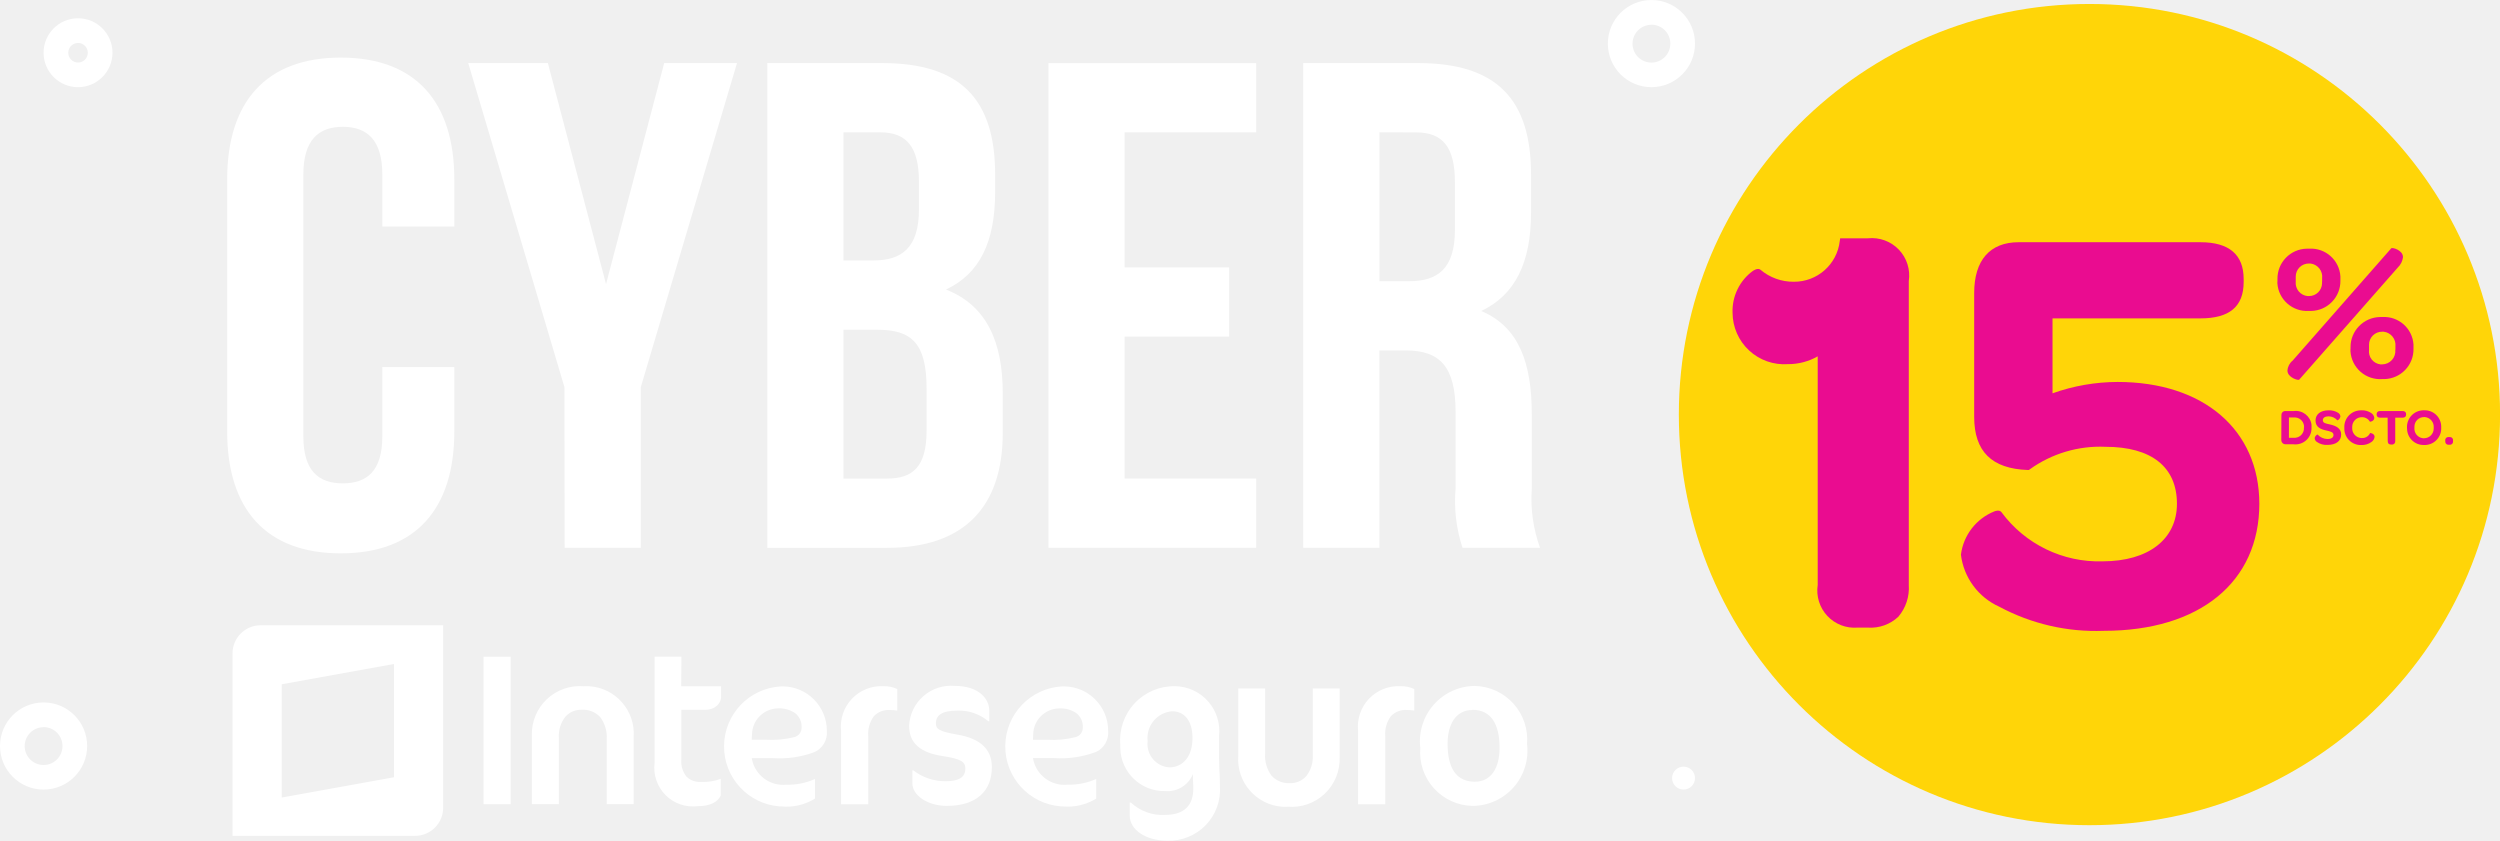
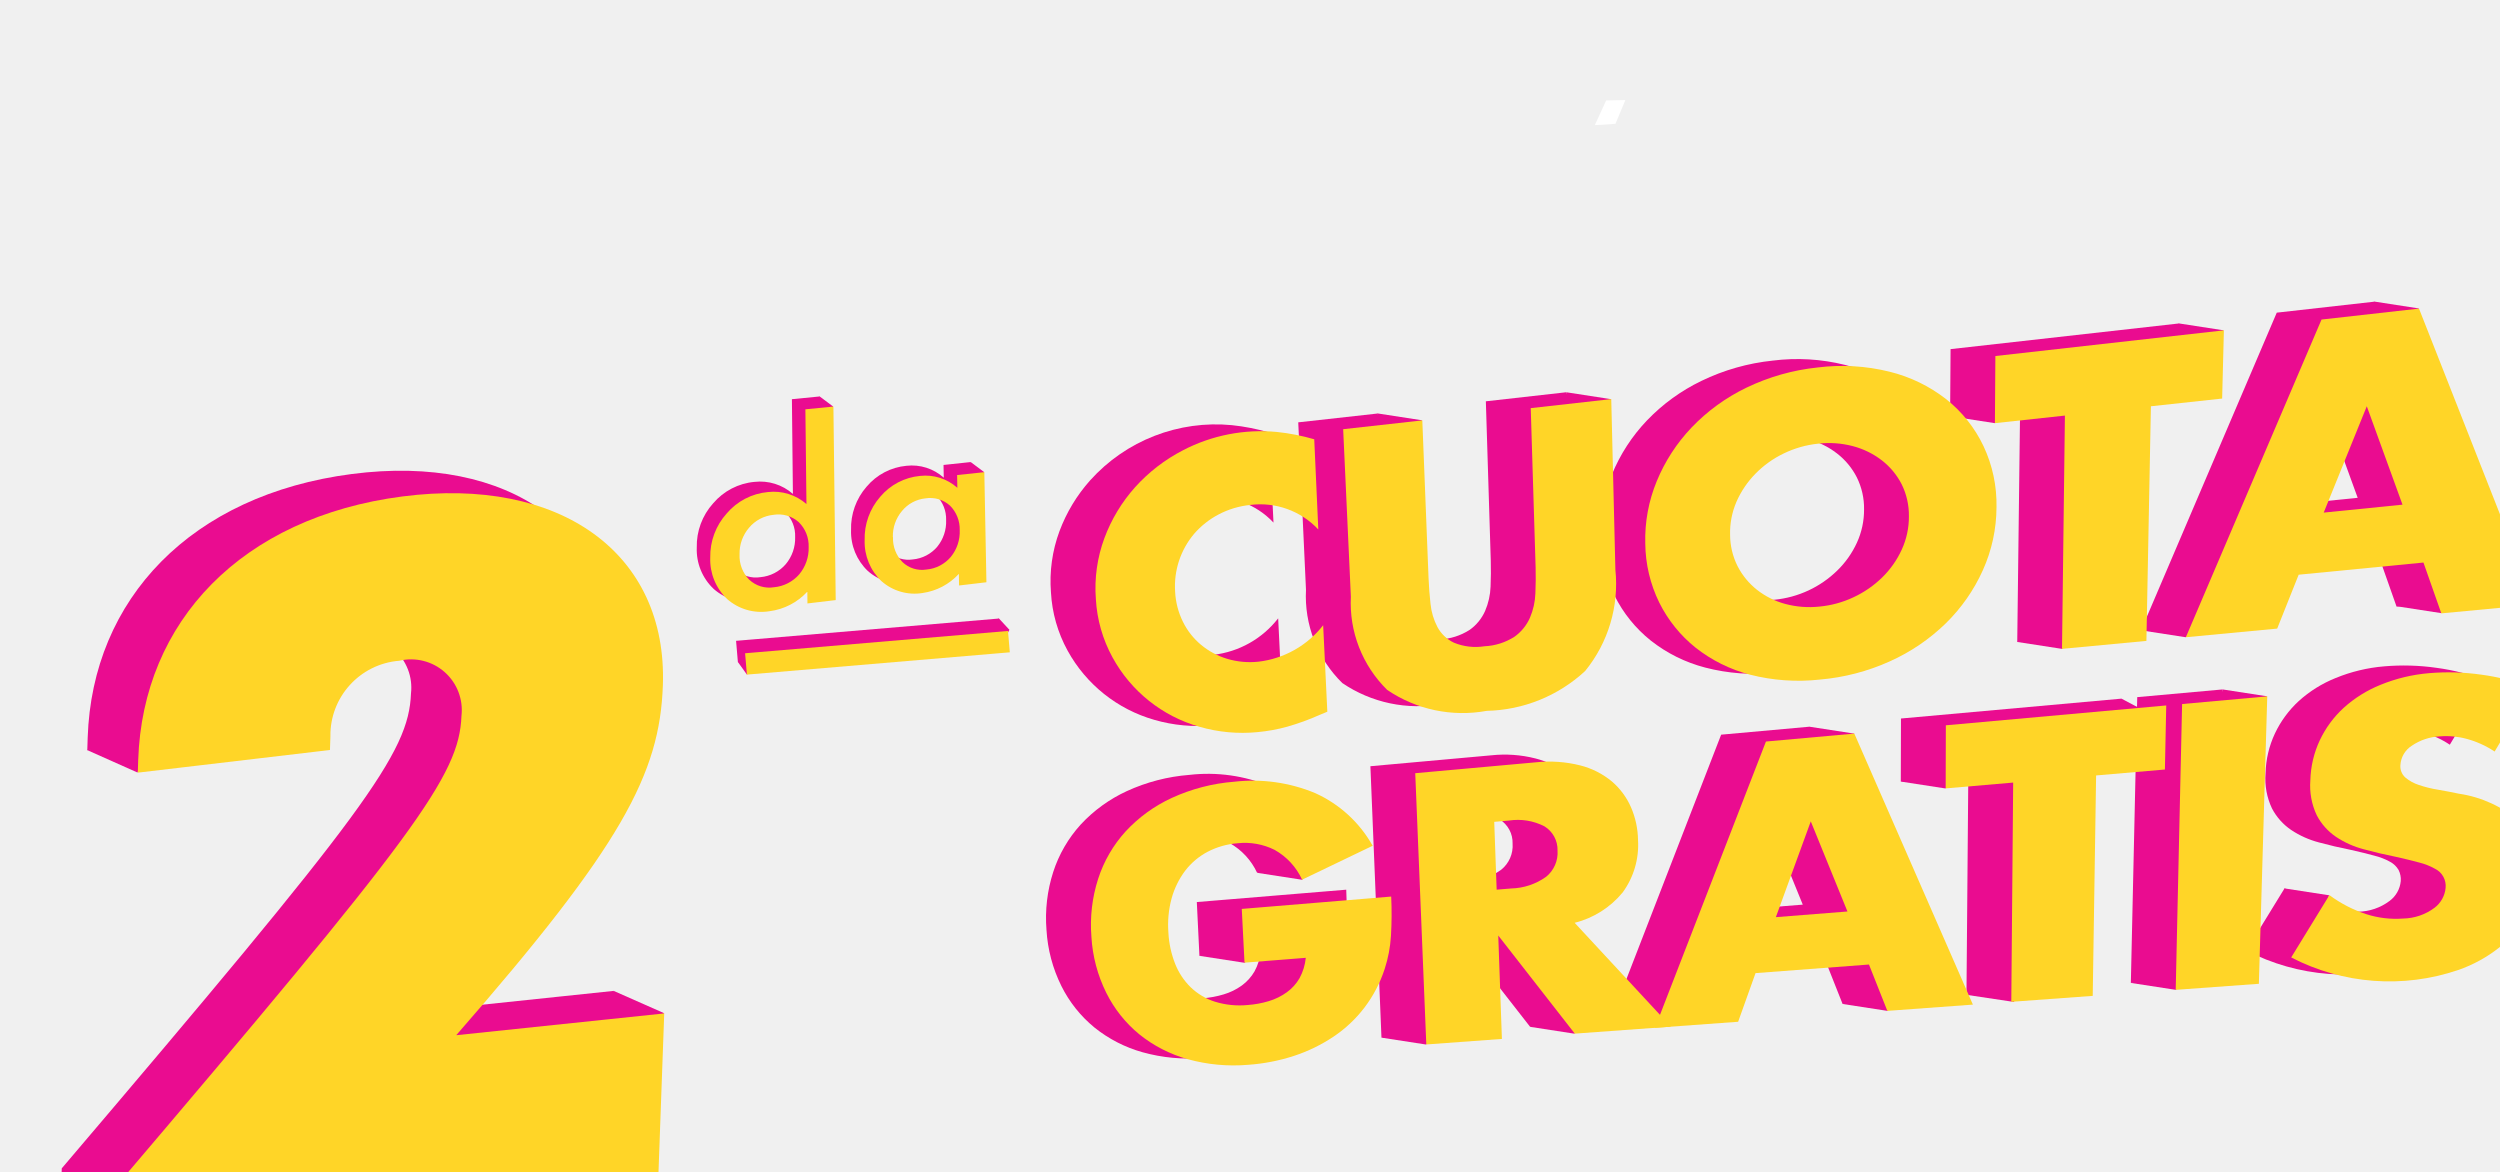
- <svg xmlns="http://www.w3.org/2000/svg" width="96.15" height="32.332" viewBox="0 0 96.15 32.332">
+ <svg xmlns="http://www.w3.org/2000/svg" width="66.665" height="31.246" viewBox="0 0 66.665 31.246">
  <defs>
-     <style>.a,.b{fill:#fff;}.b{fill-rule:evenodd;}.c{fill:#ffd508;}.d{fill:#ea0c90;}</style>
+     <style>.a{fill:#ea0c90;}.b{fill:#ffd527;}.c{fill:#fff;}</style>
  </defs>
-   <g transform="translate(-1095.731 -1670.03)">
-     <g transform="translate(1104.467 1670.183)">
-       <g transform="translate(0 2.061)">
-         <g transform="translate(0.207 21.834)">
-           <g transform="translate(0 0)">
-             <g transform="translate(9.658 1.208)">
-               <path class="a" d="M1165.208,1747.322a2.312,2.312,0,0,0-.042,4.614h.051a2.078,2.078,0,0,0,1.306-.3v-.754a2.529,2.529,0,0,1-1.1.22,1.225,1.225,0,0,1-1.322-.969l-.008-.053h.8a3.862,3.862,0,0,0,1.61-.232.818.818,0,0,0,.477-.82,1.707,1.707,0,0,0-1.706-1.708l-.07,0m.519,1.953a3.616,3.616,0,0,1-1.076.1h-.555l0-.048.009-.152a1.016,1.016,0,0,1,1-1.007,1.084,1.084,0,0,1,.655.18.651.651,0,0,1,.252.545.37.37,0,0,1-.287.382m1.805-.234v2.815h1.046v-2.613a1.153,1.153,0,0,1,.213-.771.773.773,0,0,1,.618-.241,1.668,1.668,0,0,1,.284.023v-.829a1.154,1.154,0,0,0-.529-.11,1.557,1.557,0,0,0-1.632,1.722m-13.75,2.816h1.044v-5.672h-1.044Zm3.858-4.535a1.844,1.844,0,0,0-2,1.89v2.644h1.038v-2.57a1.187,1.187,0,0,1,.241-.78.8.8,0,0,1,.633-.281.9.9,0,0,1,.713.278,1.278,1.278,0,0,1,.254.865v2.486h1.037v-2.585a1.829,1.829,0,0,0-1.7-1.948,1.734,1.734,0,0,0-.208,0m3.745-1.138h-1.033l0,4.093a1.486,1.486,0,0,0,1.658,1.657c.479,0,.768-.157.886-.406v-.645a1.9,1.9,0,0,1-.751.119.742.742,0,0,1-.564-.2.931.931,0,0,1-.2-.658v-1.915h.9c.441,0,.627-.282.629-.491v-.414h-1.534Z" transform="translate(-1153.78 -1746.178)" />
-               <g transform="translate(20.062 1.143)">
-                 <path class="a" d="M1211.9,1751.818a.817.817,0,0,0,.477-.82,1.706,1.706,0,0,0-1.706-1.707h-.069a2.312,2.312,0,0,0-.042,4.614h.05a2.078,2.078,0,0,0,1.307-.3v-.754a2.533,2.533,0,0,1-1.1.22,1.225,1.225,0,0,1-1.322-.97l-.007-.053h.8a3.863,3.863,0,0,0,1.609-.232m-2.41-.472,0-.048.007-.152a1.015,1.015,0,0,1,1-1.007,1.077,1.077,0,0,1,.655.18.646.646,0,0,1,.253.545.372.372,0,0,1-.287.382,3.609,3.609,0,0,1-1.076.1Z" transform="translate(-1208.42 -1749.291)" />
-               </g>
-               <g transform="translate(33.629 1.138)">
-                 <path class="a" d="M1245.37,1751v2.815h1.047v-2.613a1.151,1.151,0,0,1,.213-.771.772.772,0,0,1,.618-.241,1.752,1.752,0,0,1,.285.023v-.828a1.169,1.169,0,0,0-.529-.11,1.558,1.558,0,0,0-1.632,1.722" transform="translate(-1245.37 -1749.278)" />
-               </g>
-               <g transform="translate(16.365 1.125)">
-                 <path class="a" d="M1199.807,1753.856c-.763,0-1.332-.417-1.332-.866v-.5h.037a1.994,1.994,0,0,0,1.246.417c.508,0,.754-.156.754-.484,0-.253-.147-.375-.863-.482-.875-.131-1.3-.5-1.3-1.17a1.614,1.614,0,0,1,1.76-1.53c.94,0,1.322.514,1.322.941v.417h-.037a1.749,1.749,0,0,0-1.184-.408c-.632,0-.831.2-.831.49,0,.22.123.312.831.434.86.147,1.322.548,1.322,1.252,0,.933-.615,1.488-1.729,1.488" transform="translate(-1198.351 -1749.242)" />
-               </g>
-               <g transform="translate(24.486 1.136)">
-                 <path class="a" d="M1224.286,1752.556c.008.179.016.417.016.564a1.962,1.962,0,0,1-2.031,2.093c-.854,0-1.439-.44-1.439-.965v-.5h.046a1.77,1.77,0,0,0,1.316.474c.745,0,1.083-.376,1.083-1.014,0-.065,0-.155-.007-.23s-.007-.18-.007-.22v-.106a1.057,1.057,0,0,1-1.069.654,1.689,1.689,0,0,1-1.725-1.651c0-.044,0-.088,0-.133a2.075,2.075,0,0,1,2.106-2.25,1.728,1.728,0,0,1,1.692,1.931v.753c0,.147.007.4.015.6m-2.761-1.17a.9.9,0,0,0,.832,1.008c.52,0,.893-.413.893-1.124,0-.694-.327-1.033-.784-1.033a1.029,1.029,0,0,0-.941,1.148" transform="translate(-1220.47 -1749.273)" />
-               </g>
-               <g transform="translate(36.027 1.125)">
-                 <path class="a" d="M1254,1749.241a2.062,2.062,0,0,1,2.005,2.234,2.122,2.122,0,0,1-2.1,2.38,2.054,2.054,0,0,1-2.005-2.225,2.129,2.129,0,0,1,2.1-2.389m-.1.926c-.63,0-.951.546-.951,1.3,0,.912.321,1.458,1.048,1.458.639,0,.951-.546.951-1.3,0-.921-.328-1.466-1.048-1.466" transform="translate(-1251.903 -1749.241)" />
-               </g>
-               <g transform="translate(29.009 1.219)">
-                 <path class="a" d="M1234.7,1754.048a1.844,1.844,0,0,0,2-1.9V1749.5h-1.033v2.578a1.2,1.2,0,0,1-.241.781.8.8,0,0,1-.63.283.9.9,0,0,1-.711-.28,1.289,1.289,0,0,1-.252-.869V1749.5h-1.033v2.595a1.828,1.828,0,0,0,1.693,1.954,1.8,1.8,0,0,0,.211,0" transform="translate(-1232.787 -1749.497)" />
-               </g>
-             </g>
-             <path class="b" d="M1128.558,1742.889a1.082,1.082,0,0,0-1.082,1.082h0v7.017h7.018a1.082,1.082,0,0,0,1.083-1.082v-7.016Zm5.127,5.845-4.316.78v-4.357l4.316-.78Z" transform="translate(-1127.476 -1742.889)" />
-           </g>
+   <g transform="matrix(0.998, 0.07, -0.07, 0.998, -4855.178, -3482.995)">
+     <g transform="translate(5113.69 3136.923)">
+       <g transform="translate(0 5.422)">
+         <path class="a" d="M5950.34,3510.067a2.118,2.118,0,0,0-1.855-.525,2.3,2.3,0,0,0-.825.313,2.215,2.215,0,0,0-.61.556,2.162,2.162,0,0,0-.405,1.576,2.044,2.044,0,0,0,.267.793,1.889,1.889,0,0,0,.524.575,1.985,1.985,0,0,0,.716.321,2.118,2.118,0,0,0,.841.018,2.559,2.559,0,0,0,1.65-1.09l.273,2.292-.2.1a6.573,6.573,0,0,1-.836.373,4.563,4.563,0,0,1-.781.2,4.12,4.12,0,0,1-1.56-.035,3.836,3.836,0,0,1-2.436-1.681,3.627,3.627,0,0,1-.55-1.517,3.833,3.833,0,0,1,.112-1.639,4.292,4.292,0,0,1,.722-1.412,4.5,4.5,0,0,1,3.669-1.731,5.606,5.606,0,0,1,1,.125Z" transform="translate(-5944.514 -3507.558)" />
+       </g>
+       <g transform="translate(6.302 3.92)">
+         <path class="a" d="M6101.254,3471.606l.46,4.191c.024.222.059.447.1.675a1.688,1.688,0,0,0,.228.6.969.969,0,0,0,.466.385,1.508,1.508,0,0,0,.82.039,1.614,1.614,0,0,0,.782-.311,1.23,1.23,0,0,0,.373-.529,1.806,1.806,0,0,0,.1-.66q-.01-.354-.043-.69l-.428-4.227,2.123-.391.429,4.528a3.668,3.668,0,0,1-.615,2.75,3.988,3.988,0,0,1-2.542,1.243,3.573,3.573,0,0,1-2.686-.371,3.25,3.25,0,0,1-1.14-2.413l-.518-4.437Z" transform="translate(-6099.168 -3470.689)" />
+       </g>
+       <g transform="translate(14.528 2.593)">
+         <path class="a" d="M6301.054,3443.242a4.072,4.072,0,0,1,.19-1.677,4.63,4.63,0,0,1,.826-1.493,5.045,5.045,0,0,1,1.379-1.158,5.713,5.713,0,0,1,1.858-.672,5.236,5.236,0,0,1,1.919-.022,3.991,3.991,0,0,1,1.567.631,3.517,3.517,0,0,1,1.073,1.174,3.646,3.646,0,0,1,.458,1.6,4.107,4.107,0,0,1-.246,1.7,4.655,4.655,0,0,1-.884,1.479,5.157,5.157,0,0,1-1.415,1.115,5.745,5.745,0,0,1-1.829.617,5.193,5.193,0,0,1-1.866-.006,3.941,3.941,0,0,1-1.5-.618,3.554,3.554,0,0,1-1.047-1.128A3.663,3.663,0,0,1,6301.054,3443.242Zm2.24-.391a1.854,1.854,0,0,0,.259.825,1.909,1.909,0,0,0,.561.593,2.088,2.088,0,0,0,.777.32,2.477,2.477,0,0,0,.911.007,2.777,2.777,0,0,0,1.611-.892,2.474,2.474,0,0,0,.47-.775,2.1,2.1,0,0,0,.129-.9,1.859,1.859,0,0,0-.252-.839,1.881,1.881,0,0,0-.573-.6,2.141,2.141,0,0,0-.8-.324,2.489,2.489,0,0,0-.924,0,2.731,2.731,0,0,0-.9.327,2.667,2.667,0,0,0-.712.59,2.521,2.521,0,0,0-.45.779A2.091,2.091,0,0,0,6303.294,3442.851Z" transform="translate(-6301.036 -3438.142)" />
+       </g>
+       <g transform="translate(23.506 0.947)">
+         <path class="a" d="M6525.578,3399.884l.317,6.247-2.227.369-.359-6.208-1.847.332-.113-1.787,6.028-1.109.081,1.818Z" transform="translate(-6521.35 -3397.728)" />
+       </g>
+       <g transform="translate(29.094 0)">
+         <path class="a" d="M6664.659,3381.249l-3.295.555-.471,1.473-2.411.4,3.016-8.7,2.569-.473,3.651,7.65-2.488.412Zm-.664-1.5-1.135-2.549-.946,2.908Z" transform="translate(-6658.482 -3374.499)" />
+       </g>
+       <g transform="translate(0.518 14.726)">
+         <path class="a" d="M5961.2,3739.327l3.95-.607a9.962,9.962,0,0,1,.068,1.045,3.541,3.541,0,0,1-.106.89,3.5,3.5,0,0,1-.465,1.066,3.432,3.432,0,0,1-.769.832,4.291,4.291,0,0,1-1.016.584,4.972,4.972,0,0,1-1.2.322,4.569,4.569,0,0,1-1.624-.037,3.585,3.585,0,0,1-1.327-.569,3.37,3.37,0,0,1-.956-1.042,3.868,3.868,0,0,1-.5-1.462,4.006,4.006,0,0,1,.071-1.554,3.467,3.467,0,0,1,.642-1.312,3.908,3.908,0,0,1,1.164-.975,4.91,4.91,0,0,1,1.632-.548,4.32,4.32,0,0,1,2.172.152,3.319,3.319,0,0,1,1.626,1.293l-1.812,1.034a1.759,1.759,0,0,0-.79-.742,1.781,1.781,0,0,0-.989-.106,2.062,2.062,0,0,0-.787.284,1.812,1.812,0,0,0-.56.543,2.186,2.186,0,0,0-.308.755,2.681,2.681,0,0,0-.024.923,2.644,2.644,0,0,0,.234.812,1.815,1.815,0,0,0,.46.6,1.637,1.637,0,0,0,.672.34,2.222,2.222,0,0,0,.877.027,2.6,2.6,0,0,0,.552-.143,1.593,1.593,0,0,0,.462-.267,1.227,1.227,0,0,0,.314-.4,1.377,1.377,0,0,0,.126-.553l-1.619.243Z" transform="translate(-5957.223 -3735.89)" />
+       </g>
+       <g transform="translate(8.85 13.662)">
+         <path class="a" d="M6168.961,3716.6l-2.542.366-2.218-2.466.289,2.744-2,.288-.8-7.193,3.191-.515a3.339,3.339,0,0,1,1.181,0,2.134,2.134,0,0,1,.87.366,1.913,1.913,0,0,1,.558.651,2.25,2.25,0,0,1,.247.857,2.137,2.137,0,0,1-.311,1.426,2.416,2.416,0,0,1-1.218.895Zm-4.888-3.317.385-.059a1.674,1.674,0,0,0,.9-.374.819.819,0,0,0,.257-.719.732.732,0,0,0-.393-.621,1.549,1.549,0,0,0-.957-.087l-.386.061Z" transform="translate(-6161.683 -3709.773)" />
+       </g>
+       <g transform="translate(15.71 12.359)">
+         <path class="a" d="M6335.6,3683.9l-3,.44-.372,1.326-2.2.316,2.416-7.818,2.335-.377,3.658,6.985-2.262.326Zm-.669-1.369-1.143-2.328-.75,2.612Z" transform="translate(-6330.03 -3677.788)" />
+       </g>
+       <g transform="translate(22.876 11.03)">
+         <path class="a" d="M6509.992,3647.166l.321,5.867-2.154.31-.36-5.832-1.784.281-.113-1.678,5.823-.939.083,1.706Z" transform="translate(-6505.903 -3645.174)" />
+       </g>
+       <g transform="translate(29.121 10.599)">
+         <path class="a" d="M6661.4,3634.6l.313,7.658-2.2.316-.363-7.611Z" transform="translate(-6659.154 -3634.601)" />
+       </g>
+       <g transform="translate(32.493 9.616)">
+         <path class="a" d="M6746.914,3612.517a2.552,2.552,0,0,0-.762-.284,2.15,2.15,0,0,0-.731-.016,1.443,1.443,0,0,0-.72.3.654.654,0,0,0-.266.532.392.392,0,0,0,.15.319,1.028,1.028,0,0,0,.373.176,2.992,2.992,0,0,0,.517.091c.191.019.384.042.571.068a3.154,3.154,0,0,1,1.667.632,1.767,1.767,0,0,1,.547,1.359,2.63,2.63,0,0,1-.207,1.107,2.708,2.708,0,0,1-.648.914,3.716,3.716,0,0,1-1.053.678,5.682,5.682,0,0,1-4.463-.024l.9-1.727a3.469,3.469,0,0,0,1.016.438,2.6,2.6,0,0,0,.982.048,1.426,1.426,0,0,0,.817-.345.741.741,0,0,0,.26-.548.558.558,0,0,0-.078-.291.573.573,0,0,0-.236-.2,1.71,1.71,0,0,0-.429-.135c-.176-.036-.389-.072-.637-.11-.3-.038-.584-.084-.868-.14a2.463,2.463,0,0,1-.761-.279,1.58,1.58,0,0,1-.551-.538,1.844,1.844,0,0,1-.236-.917,2.654,2.654,0,0,1,.175-1.081,2.81,2.81,0,0,1,.574-.907,3.283,3.283,0,0,1,.939-.681,4.359,4.359,0,0,1,1.266-.4,6.133,6.133,0,0,1,1.386-.059,5.912,5.912,0,0,1,1.4.258Z" transform="translate(-6741.89 -3610.49)" />
+       </g>
+       <g transform="translate(8.17 4.837)">
+         <path class="a" d="M6145.234,3493.2l1.205.1-1.421,1.2Z" transform="translate(-6145.019 -3493.203)" />
+       </g>
+       <g transform="translate(13.276 3.92)">
+         <path class="a" d="M6270.405,3470.689l1.2.1s-.924,1.5-1.181,1.25S6270.405,3470.689,6270.405,3470.689Z" transform="translate(-6270.307 -3470.689)" />
+       </g>
+       <g transform="translate(28.964 0.947)">
+         <path class="a" d="M6655.874,3397.728l1.2.1-.988.886-.783-.39Z" transform="translate(-6655.305 -3397.728)" />
+       </g>
+       <g transform="translate(23.619 2.979)">
+         <path class="a" d="M6524.132,3448.474l1.2.1.488-.713-1.214-.249Z" transform="translate(-6524.132 -3447.611)" />
+       </g>
+       <g transform="translate(29.094 8.645)">
+         <path class="a" d="M6658.482,3587.182l1.2.1.572-.394-.081-.238Z" transform="translate(-6658.482 -3586.649)" />
+       </g>
+       <g transform="translate(35.842 7.296)">
+         <path class="a" d="M6824.087,3554.32l1.205.1.267-.237-.009-.464-.467-.163Z" transform="translate(-6824.087 -3553.555)" />
+       </g>
+       <g transform="translate(33.856)">
+         <path class="a" d="M6776.181,3374.5l1.2.1-.583,1.037-1.443-.144Z" transform="translate(-6775.357 -3374.499)" />
+       </g>
+       <g transform="translate(31.144 10.599)">
+         <path class="a" d="M6709.015,3634.6l1.2.1-1.432,1.35Z" transform="translate(-6708.787 -3634.602)" />
+       </g>
+       <g transform="translate(28.268 11.03)">
+         <path class="a" d="M6638.645,3645.174l.993.439.183.3-1.4.326-.211-.271Z" transform="translate(-6638.214 -3645.174)" />
+       </g>
+       <g transform="translate(25.824 8.706)">
+         <path class="a" d="M6578.239,3589.167l1.2.1.772-.5-.629-.613Z" transform="translate(-6578.239 -3588.155)" />
+       </g>
+       <g transform="translate(33.391 15.772)">
+         <path class="a" d="M6763.934,3761.543l1.2.1-.185.64-.972-.258Z" transform="translate(-6763.934 -3761.543)" />
+       </g>
+       <g transform="translate(21.856 18.952)">
+         <path class="a" d="M6480.874,3840.315l1.205.1.286-.314-.49-.5Z" transform="translate(-6480.874 -3839.598)" />
+       </g>
+       <g transform="translate(25.133 18.42)">
+         <path class="a" d="M6561.295,3827.3l1.27.1.315-.563-.438-.319Z" transform="translate(-6561.295 -3826.525)" />
+       </g>
+       <g transform="translate(29.485 17.921)">
+         <path class="a" d="M6668.073,3814.945l1.205.1.3-.4-.216-.348Z" transform="translate(-6668.073 -3814.294)" />
+       </g>
+       <g transform="translate(22.989 13.029)">
+         <path class="a" d="M6508.675,3694.851l1.2.1.349-.472-.131-.246Z" transform="translate(-6508.675 -3694.233)" />
+       </g>
+       <g transform="translate(9.654 20.705)">
+         <path class="a" d="M6181.43,3883.334l1.2.1.533-.5-.25-.319Z" transform="translate(-6181.43 -3882.615)" />
+       </g>
+       <g transform="translate(13.585 20.229)">
+         <path class="a" d="M6277.9,3871.551l1.2.1.475-.674-.846-.055Z" transform="translate(-6277.904 -3870.921)" />
+       </g>
+       <g transform="translate(19.49 12.359)">
+         <path class="a" d="M6423.785,3677.788l1.2.1-.435,1.058-1.739-.4Z" transform="translate(-6422.814 -3677.788)" />
+       </g>
+       <g transform="translate(6.057 16.029)">
+         <path class="a" d="M6093.155,3769.106l1.2.1.289-.74-.968-.606Z" transform="translate(-6093.155 -3767.86)" />
+       </g>
+       <g transform="translate(4.68 18.917)">
+         <path class="a" d="M6059.365,3839.409l1.205.1.333-.644-.978-.128Z" transform="translate(-6059.365 -3838.736)" />
+       </g>
+     </g>
+     <g transform="translate(5088.378 3145.076)">
+       <path class="a" d="M5337.834,3588.041l.151,4.422-14.455,2.426-.041-1.1c7.419-10.067,8.452-11.688,8.4-13.279a1.354,1.354,0,0,0-1.758-1.351,1.993,1.993,0,0,0-1.689,2.146l.013.356-5.067.961-.013-.337c-.136-3.694,2.3-6.647,6.537-7.5,4.162-.838,7.155,1.022,7.275,4.538.081,2.354-.784,4.33-4.842,9.687Z" transform="translate(-5323.365 -3574.581)" />
+       <g transform="translate(0.018 7.491)">
+         <path class="a" d="M5323.8,3758.961l1.386.505.255-.711-.006-.34Z" transform="translate(-5323.805 -3758.415)" />
+       </g>
+       <g transform="translate(13.641 13.46)">
+         <path class="a" d="M5658.947,3904.888l1.386.5-1.129,1.041-1.084-.258Z" transform="translate(-5658.12 -3904.888)" />
+       </g>
+       <g transform="translate(0.164 19.356)">
+         <path class="a" d="M5327.392,4050.526l1.386.505.381-.912s.159-.244,0-.3l-.735-.248-.361.208Z" transform="translate(-5327.392 -4049.573)" />
+       </g>
+       <g transform="translate(1.386 0.505)">
+         <path class="b" d="M5371.835,3600.441l.15,4.422-14.455,2.426-.041-1.1c7.419-10.067,8.451-11.688,8.4-13.279a1.353,1.353,0,0,0-1.757-1.352,1.994,1.994,0,0,0-1.689,2.146l.013.356-5.067.961-.013-.338c-.137-3.693,2.3-6.647,6.536-7.5,4.162-.838,7.156,1.021,7.275,4.538.081,2.354-.784,4.33-4.842,9.687Z" transform="translate(-5357.367 -3586.981)" />
+       </g>
+     </g>
+     <g transform="translate(5104.222 3142.347)">
+       <g transform="translate(0)">
+         <path class="a" d="M5714.424,3507.736l.739-.125.422,5.141-.746.142-.024-.314a1.655,1.655,0,0,1-.968.591,1.373,1.373,0,0,1-1.147-.242,1.441,1.441,0,0,1-.529-1.072,1.7,1.7,0,0,1,.354-1.206,1.637,1.637,0,0,1,1.056-.646,1.324,1.324,0,0,1,1.046.248Zm-1.48,3.979a.9.9,0,0,0,.306.658.78.78,0,0,0,.669.154,1.01,1.01,0,0,0,.648-.391,1.072,1.072,0,0,0,.2-.741.879.879,0,0,0-.311-.646.813.813,0,0,0-.683-.147.978.978,0,0,0-.625.387A1.052,1.052,0,0,0,5712.944,3511.715Z" transform="translate(-5712.165 -3507.612)" />
+         <g transform="translate(4.069 1.462)">
+           <path class="a" d="M5814.357,3543.611l.718-.128.261,2.923-.721.137-.028-.309a1.614,1.614,0,0,1-.925.577,1.331,1.331,0,0,1-1.12-.24,1.441,1.441,0,0,1-.522-1.054,1.681,1.681,0,0,1,.333-1.186,1.575,1.575,0,0,1,1.021-.629,1.273,1.273,0,0,1,1.013.247Zm-1.589,1.769a.9.9,0,0,0,.3.647.752.752,0,0,0,.649.153.967.967,0,0,0,.625-.382,1.055,1.055,0,0,0,.187-.727.886.886,0,0,0-.307-.636.785.785,0,0,0-.663-.146.929.929,0,0,0-.6.378A1.03,1.03,0,0,0,5812.768,3545.38Z" transform="translate(-5812.013 -3543.483)" />
        </g>
-         <g transform="translate(0 0)">
-           <path class="a" d="M1135.648,1695.325v2.478c0,2.983-1.491,4.687-4.367,4.687s-4.369-1.7-4.369-4.687v-9.693c0-2.983,1.491-4.687,4.369-4.687s4.367,1.7,4.367,4.687v1.811h-2.769v-2c0-1.332-.587-1.836-1.519-1.836s-1.518.506-1.518,1.836v10.067c0,1.332.587,1.81,1.518,1.81s1.519-.478,1.519-1.81v-2.663Z" transform="translate(-1126.911 -1683.422)" />
-           <g transform="translate(9.27 0.212)">
-             <path class="a" d="M1155.86,1696.463l-3.7-12.464h3.063l2.237,8.5,2.237-8.5h2.8l-3.7,12.464v6.179h-2.929Z" transform="translate(-1152.158 -1683.999)" />
-           </g>
-           <g transform="translate(20.775 0.213)">
-             <path class="a" d="M1192.256,1688.289v.666c0,1.917-.588,3.143-1.891,3.755,1.571.613,2.184,2.024,2.184,3.995v1.518c0,2.876-1.518,4.421-4.448,4.421h-4.607V1684h4.421C1190.95,1684,1192.256,1685.412,1192.256,1688.289Zm-5.833-1.625v4.927h1.145c1.092,0,1.758-.479,1.758-1.971v-1.04c0-1.331-.453-1.917-1.491-1.917Zm0,7.591v5.725h1.678c.985,0,1.518-.453,1.518-1.836v-1.624c0-1.731-.559-2.264-1.891-2.264Z" transform="translate(-1183.494 -1684.001)" />
-           </g>
-           <g transform="translate(31.588 0.212)">
-             <path class="a" d="M1215.871,1691.856h4.021v2.663h-4.021v5.459h5.061v2.663h-7.989V1684h7.989v2.663h-5.06Z" transform="translate(-1212.943 -1683.999)" />
-           </g>
-           <g transform="translate(41.385 0.212)">
-             <path class="a" d="M1245.754,1702.642a5.737,5.737,0,0,1-.266-2.291v-2.929c0-1.731-.587-2.37-1.918-2.37h-1.013v7.59h-2.929V1684h4.421c3.036,0,4.341,1.411,4.341,4.288v1.465c0,1.917-.613,3.169-1.918,3.782,1.464.612,1.946,2.024,1.946,3.968v2.876a5.491,5.491,0,0,0,.319,2.264Zm-3.195-15.979v5.726h1.145c1.092,0,1.758-.479,1.758-1.97v-1.836c0-1.331-.453-1.917-1.491-1.917Z" transform="translate(-1239.627 -1684)" />
+         <g transform="translate(2.861 0)">
+           <path class="a" d="M5782.5,3507.612l.377.243-.156.234-.358-.074Z" transform="translate(-5782.368 -3507.612)" />
+         </g>
+         <g transform="translate(6.944 1.462)">
+           <path class="a" d="M5882.762,3543.481l.377.243-.194.378-.367-.046v-.049Z" transform="translate(-5882.576 -3543.481)" />
+         </g>
+         <g transform="translate(0.376 0.243)">
+           <path class="b" d="M5723.663,3513.69l.74-.125.422,5.141-.745.142-.025-.313a1.655,1.655,0,0,1-.968.59,1.373,1.373,0,0,1-1.148-.242,1.45,1.45,0,0,1-.529-1.072,1.706,1.706,0,0,1,.355-1.205,1.633,1.633,0,0,1,1.056-.646,1.327,1.327,0,0,1,1.047.247Zm-1.48,3.978a.9.9,0,0,0,.307.659.78.78,0,0,0,.669.153,1.01,1.01,0,0,0,.648-.391,1.078,1.078,0,0,0,.2-.741.886.886,0,0,0-.311-.646.813.813,0,0,0-.684-.147.976.976,0,0,0-.625.387A1.051,1.051,0,0,0,5722.183,3517.668Z" transform="translate(-5721.403 -3513.565)" />
+           <g transform="translate(4.069 1.462)">
+             <path class="b" d="M5823.6,3549.563l.718-.127.261,2.923-.721.137-.027-.309a1.616,1.616,0,0,1-.926.576,1.33,1.33,0,0,1-1.12-.239,1.443,1.443,0,0,1-.522-1.054,1.686,1.686,0,0,1,.333-1.186,1.578,1.578,0,0,1,1.021-.629,1.275,1.275,0,0,1,1.013.247Zm-1.589,1.77a.9.9,0,0,0,.3.647.751.751,0,0,0,.648.153.96.96,0,0,0,.626-.382,1.058,1.058,0,0,0,.187-.728.889.889,0,0,0-.306-.635.787.787,0,0,0-.664-.146.93.93,0,0,0-.6.378A1.034,1.034,0,0,0,5822.007,3551.332Z" transform="translate(-5821.252 -3549.435)" />
          </g>
        </g>
      </g>
-       <g transform="translate(55.832 0)">
-         <circle class="c" cx="15.792" cy="15.792" r="15.792" />
-         <g transform="translate(2.065 9.012)">
-           <path class="d" d="M1305.193,1707.855h-1.065l-.017.106a1.764,1.764,0,0,1-1.77,1.565,1.952,1.952,0,0,1-1.282-.464l-.021-.013c-.065-.032-.148-.015-.261.055a1.909,1.909,0,0,0-.789,1.617,1.99,1.99,0,0,0,2.132,1.974,2.283,2.283,0,0,0,1.143-.3v8.793a1.432,1.432,0,0,0,1.529,1.64h.4a1.556,1.556,0,0,0,1.174-.42,1.708,1.708,0,0,0,.4-1.22V1709.5A1.438,1.438,0,0,0,1305.193,1707.855Z" transform="translate(-1299.987 -1707.855)" />
-           <g transform="translate(8.781 0.157)">
-             <path class="d" d="M1334.438,1713.732a7.5,7.5,0,0,0-2.5.437v-2.882h5.689c1.119,0,1.662-.456,1.662-1.4v-.112c0-.94-.559-1.417-1.662-1.417h-6.995c-1.1,0-1.707.693-1.707,1.952v4.767c0,1.324.673,1.992,2.059,2.041h.045l.036-.027a4.637,4.637,0,0,1,2.909-.865c1.772,0,2.749.778,2.749,2.191,0,1.365-1.1,2.214-2.859,2.214a4.657,4.657,0,0,1-3.89-1.891c-.078-.1-.224-.047-.271-.031a2.073,2.073,0,0,0-1.288,1.668,2.531,2.531,0,0,0,1.477,2,7.859,7.859,0,0,0,4.016.927c3.691,0,5.984-1.875,5.984-4.892C1339.887,1715.574,1337.748,1713.732,1334.438,1713.732Z" transform="translate(-1328.412 -1708.364)" />
+       <g transform="translate(1.225 5.566)">
+         <g transform="translate(6.529)">
+           <path class="a" d="M5902.858,3644.2l.3.282-.144.321-.578-.054.062-.315Z" transform="translate(-5902.439 -3644.197)" />
+         </g>
+         <g transform="translate(0 0.005)">
+           <g transform="translate(0 0)">
+             <rect class="a" width="7.033" height="0.571" transform="matrix(0.988, -0.154, 0.154, 0.988, 0, 1.082)" />
          </g>
-         </g>
-         <g transform="translate(23.023 9.388)">
-           <path class="d" d="M1367.833,1710.326v-.06a1.151,1.151,0,0,1,1.13-1.17c.03,0,.061,0,.091,0a1.137,1.137,0,0,1,1.2,1.065c0,.032,0,.064,0,.1v.06a1.149,1.149,0,0,1-1.127,1.17c-.029,0-.058,0-.087,0a1.143,1.143,0,0,1-1.211-1.071C1367.833,1710.386,1367.833,1710.356,1367.833,1710.326Zm.384,3.46a.539.539,0,0,1,.2-.385l3.792-4.319c.038-.045.452.068.452.34a.662.662,0,0,1-.2.4l-3.791,4.311c-.038.045-.453-.085-.453-.347Zm1.334-3.429v-.121a.511.511,0,0,0-.447-.569.493.493,0,0,0-.058,0,.5.5,0,0,0-.51.5.523.523,0,0,0,0,.076v.121a.507.507,0,0,0,.455.555.447.447,0,0,0,.057,0,.5.5,0,0,0,.5-.492.442.442,0,0,0,0-.066Zm1.093,2.6v-.062a1.155,1.155,0,0,1,1.139-1.17c.027,0,.055,0,.082,0a1.133,1.133,0,0,1,1.2,1.057c0,.035,0,.069,0,.1v.06a1.147,1.147,0,0,1-1.123,1.17c-.027,0-.055,0-.082,0a1.144,1.144,0,0,1-1.219-1.066c0-.031,0-.063,0-.094Zm1.726.022v-.12a.516.516,0,0,0-.455-.57l-.05,0a.5.5,0,0,0-.51.5.474.474,0,0,0,0,.075v.12a.5.5,0,0,0,.44.562.48.48,0,0,0,.065,0,.511.511,0,0,0,.505-.566Z" transform="translate(-1367.833 -1709.073)" />
-         </g>
-         <g transform="translate(23.174 15.626)">
-           <g transform="translate(0 0.024)">
-             <path class="d" d="M1368.322,1729.511a.147.147,0,0,1,.133-.161h.343a.61.61,0,0,1,.682.528.6.6,0,0,1,0,.106.621.621,0,0,1-.7.644h-.3a.161.161,0,0,1-.162-.16Zm.871.474a.362.362,0,0,0-.333-.388.43.43,0,0,0-.069,0h-.18v.781h.176a.366.366,0,0,0,.4-.325.382.382,0,0,0,0-.069Z" transform="translate(-1368.321 -1729.344)" />
+           <g transform="translate(0.09 1.436)">
+             <path class="a" d="M5744.427,3679.767l.264.318.059-.162.049-.354-.174-.012Z" transform="translate(-5744.427 -3679.558)" />
          </g>
-           <g transform="translate(1.281)">
-             <path class="d" d="M1372.468,1730.343c0-.081.1-.155.111-.144a.521.521,0,0,0,.379.172c.152,0,.233-.055.233-.155,0-.115-.129-.138-.278-.172-.2-.045-.413-.12-.413-.383,0-.237.189-.393.5-.393a.63.63,0,0,1,.368.095.177.177,0,0,1,.089.14.191.191,0,0,1-.115.152.458.458,0,0,0-.34-.156c-.138,0-.221.057-.221.15,0,.111.114.126.273.162.231.052.432.146.432.387s-.187.4-.524.4a.642.642,0,0,1-.413-.116A.183.183,0,0,1,1372.468,1730.343Z" transform="translate(-1372.468 -1729.266)" />
-           </g>
-           <g transform="translate(2.422 0.001)">
-             <path class="d" d="M1376.823,1729.27a.623.623,0,0,1,.374.107.254.254,0,0,1,.116.184c0,.128-.164.158-.168.148a.349.349,0,0,0-.312-.174.368.368,0,0,0-.369.366c0,.012,0,.024,0,.036a.373.373,0,0,0,.343.4h.028a.326.326,0,0,0,.316-.192c0-.012.174.018.174.146a.275.275,0,0,1-.124.2.623.623,0,0,1-.385.115.631.631,0,0,1-.655-.606c0-.02,0-.04,0-.06a.636.636,0,0,1,.6-.667Z" transform="translate(-1376.162 -1729.27)" />
-           </g>
-           <g transform="translate(3.662 0.03)">
-             <path class="d" d="M1380.6,1729.617h-.289c-.087,0-.134-.044-.134-.124v-.01c0-.079.047-.121.134-.121h.865c.089,0,.135.042.135.121v.01c0,.081-.046.124-.135.124h-.283v.9a.119.119,0,0,1-.1.132h-.069c-.079,0-.12-.045-.12-.132Z" transform="translate(-1380.176 -1729.362)" />
-           </g>
-           <g transform="translate(4.831 0.001)">
-             <path class="d" d="M1383.961,1729.939a.64.64,0,0,1,.612-.668h.048a.633.633,0,0,1,.656.609c0,.019,0,.038,0,.057a.637.637,0,0,1-.6.668h-.054a.634.634,0,0,1-.659-.608C1383.96,1729.978,1383.96,1729.959,1383.961,1729.939Zm1.027,0a.374.374,0,0,0-.337-.407l-.034,0a.367.367,0,0,0-.37.365.323.323,0,0,0,0,.042.371.371,0,0,0,.33.407l.04,0a.371.371,0,0,0,.371-.371.326.326,0,0,0,0-.036Z" transform="translate(-1383.961 -1729.271)" />
-           </g>
-           <g transform="translate(6.301 1.03)">
-             <path class="d" d="M1388.72,1732.733a.117.117,0,0,1,.1-.132.115.115,0,0,1,.033,0h.033a.118.118,0,0,1,.134.1.117.117,0,0,1,0,.033v.028a.119.119,0,0,1-.1.133.132.132,0,0,1-.032,0h-.033a.118.118,0,0,1-.133-.1.144.144,0,0,1,0-.031Z" transform="translate(-1388.719 -1732.6)" />
+           <g transform="translate(0.263 0.314)">
+             <rect class="b" width="7.033" height="0.571" transform="matrix(0.988, -0.154, 0.154, 0.988, 0, 1.082)" />
          </g>
        </g>
      </g>
    </g>
-     <g transform="translate(1095.731 1670.03)">
-       <g transform="translate(0 0)">
-         <g transform="translate(0 0)">
-           <g transform="translate(1.676 0.702)">
-             <path class="a" d="M1116.278,1665.336a1.325,1.325,0,1,1,1.325-1.325A1.327,1.327,0,0,1,1116.278,1665.336Zm0-1.7a.376.376,0,1,0,.376.377A.377.377,0,0,0,1116.278,1663.634Z" transform="translate(-1114.953 -1662.685)" />
-           </g>
-           <g transform="translate(0 27.015)">
-             <path class="a" d="M1121.846,1791.368a1.676,1.676,0,1,1,1.676-1.676A1.677,1.677,0,0,1,1121.846,1791.368Zm0-2.4a.727.727,0,1,0,.727.727A.728.728,0,0,0,1121.846,1788.964Z" transform="translate(-1120.17 -1788.015)" />
-           </g>
-           <g transform="translate(61.838)">
-             <path class="a" d="M1121.846,1791.368a1.676,1.676,0,1,1,1.676-1.676A1.677,1.677,0,0,1,1121.846,1791.368Zm0-2.4a.727.727,0,1,0,.727.727A.728.728,0,0,0,1121.846,1788.964Z" transform="translate(-1120.17 -1788.015)" />
-           </g>
-           <g transform="translate(64.308 29.485)">
-             <g transform="translate(0 0)">
-               <circle class="a" cx="0.441" cy="0.441" r="0.441" />
-             </g>
-           </g>
-         </g>
+     <g transform="translate(5114.894 3137.022)">
+       <g transform="translate(0 5.422)">
+         <path class="b" d="M5979.886,3512.511a2.121,2.121,0,0,0-1.855-.525,2.315,2.315,0,0,0-.826.313,2.237,2.237,0,0,0-.61.556,2.165,2.165,0,0,0-.4,1.576,2.044,2.044,0,0,0,.267.793,1.871,1.871,0,0,0,.524.575,1.977,1.977,0,0,0,.716.321,2.118,2.118,0,0,0,.841.018,2.562,2.562,0,0,0,1.651-1.09l.272,2.292-.2.1a6.521,6.521,0,0,1-.837.373,4.553,4.553,0,0,1-.78.2,4.13,4.13,0,0,1-1.56-.035,3.828,3.828,0,0,1-2.436-1.682,3.655,3.655,0,0,1-.551-1.517,3.846,3.846,0,0,1,.113-1.639,4.253,4.253,0,0,1,.722-1.412,4.474,4.474,0,0,1,1.2-1.068,4.493,4.493,0,0,1,2.473-.664,5.617,5.617,0,0,1,1,.125Z" transform="translate(-5974.06 -3510.002)" />
+       </g>
+       <g transform="translate(6.302 3.92)">
+         <path class="b" d="M6130.8,3474.05l.461,4.192c.024.222.059.447.1.675a1.689,1.689,0,0,0,.227.6.971.971,0,0,0,.465.384,1.511,1.511,0,0,0,.821.039,1.614,1.614,0,0,0,.782-.311,1.229,1.229,0,0,0,.373-.53,1.8,1.8,0,0,0,.1-.66c-.006-.236-.021-.466-.042-.689l-.427-4.228,2.124-.39.428,4.528a3.675,3.675,0,0,1-.615,2.75,3.987,3.987,0,0,1-2.542,1.243,3.573,3.573,0,0,1-2.686-.371,3.249,3.249,0,0,1-1.14-2.413l-.517-4.437Z" transform="translate(-6128.714 -3473.133)" />
+       </g>
+       <g transform="translate(14.528 2.593)">
+         <path class="b" d="M6330.6,3445.687a4.064,4.064,0,0,1,.189-1.678,4.636,4.636,0,0,1,.826-1.492,5.063,5.063,0,0,1,1.38-1.159,5.745,5.745,0,0,1,1.858-.672,5.249,5.249,0,0,1,1.92-.022,4,4,0,0,1,1.567.631,3.511,3.511,0,0,1,1.073,1.175,3.649,3.649,0,0,1,.458,1.6,4.114,4.114,0,0,1-.246,1.7,4.649,4.649,0,0,1-.885,1.479,5.153,5.153,0,0,1-1.414,1.114,5.721,5.721,0,0,1-1.829.617,5.211,5.211,0,0,1-1.867,0,3.953,3.953,0,0,1-1.5-.618,3.577,3.577,0,0,1-1.047-1.128A3.648,3.648,0,0,1,6330.6,3445.687Zm2.239-.391a1.872,1.872,0,0,0,.259.825,1.924,1.924,0,0,0,.562.592,2.1,2.1,0,0,0,.778.321,2.488,2.488,0,0,0,.911.006,2.725,2.725,0,0,0,.889-.312,2.756,2.756,0,0,0,.723-.578,2.484,2.484,0,0,0,.469-.776,2.094,2.094,0,0,0,.129-.9,1.869,1.869,0,0,0-.252-.839,1.9,1.9,0,0,0-.573-.6,2.158,2.158,0,0,0-.8-.324,2.5,2.5,0,0,0-.925,0,2.741,2.741,0,0,0-.9.327,2.657,2.657,0,0,0-.711.59,2.5,2.5,0,0,0-.451.779A2.094,2.094,0,0,0,6332.839,3445.3Z" transform="translate(-6330.582 -3440.586)" />
+       </g>
+       <g transform="translate(23.506 0.947)">
+         <path class="b" d="M6555.124,3402.329l.318,6.247-2.229.369-.358-6.208-1.847.332-.113-1.786,6.028-1.109.081,1.817Z" transform="translate(-6550.896 -3400.173)" />
+       </g>
+       <g transform="translate(29.094 0)">
+         <path class="b" d="M6694.205,3383.693l-3.295.556-.471,1.473-2.412.4,3.015-8.7,2.571-.473,3.649,7.65-2.487.412Zm-.665-1.5-1.133-2.55-.947,2.908Z" transform="translate(-6688.027 -3376.943)" />
+       </g>
+       <g transform="translate(0.518 14.726)">
+         <path class="b" d="M5990.75,3741.771l3.95-.607a9.978,9.978,0,0,1,.067,1.045,3.541,3.541,0,0,1-.105.89,3.487,3.487,0,0,1-.466,1.066,3.439,3.439,0,0,1-.769.832,4.331,4.331,0,0,1-1.016.585,5.074,5.074,0,0,1-1.2.322,4.576,4.576,0,0,1-1.625-.038,3.6,3.6,0,0,1-1.326-.569,3.371,3.371,0,0,1-.956-1.042,3.862,3.862,0,0,1-.5-1.462,4,4,0,0,1,.071-1.554,3.454,3.454,0,0,1,.642-1.312,3.9,3.9,0,0,1,1.164-.976,4.9,4.9,0,0,1,1.632-.548,4.328,4.328,0,0,1,2.173.152,3.315,3.315,0,0,1,1.626,1.293l-1.812,1.033a1.75,1.75,0,0,0-.789-.742,1.777,1.777,0,0,0-.989-.107,2.065,2.065,0,0,0-.787.284,1.828,1.828,0,0,0-.56.543,2.193,2.193,0,0,0-.309.756,2.7,2.7,0,0,0-.023.922,2.632,2.632,0,0,0,.235.812,1.8,1.8,0,0,0,.459.6,1.646,1.646,0,0,0,.672.339,2.227,2.227,0,0,0,.878.027,2.6,2.6,0,0,0,.552-.142,1.606,1.606,0,0,0,.462-.268,1.2,1.2,0,0,0,.314-.4,1.408,1.408,0,0,0,.128-.553l-1.62.243Z" transform="translate(-5986.769 -3738.334)" />
+       </g>
+       <g transform="translate(8.85 13.662)">
+         <path class="b" d="M6198.509,3719.049l-2.543.365-2.218-2.466.29,2.743-2,.288-.8-7.192,3.191-.515a3.362,3.362,0,0,1,1.181,0,2.146,2.146,0,0,1,.871.367,1.91,1.91,0,0,1,.557.651,2.275,2.275,0,0,1,.248.857,2.147,2.147,0,0,1-.312,1.426,2.42,2.42,0,0,1-1.218.895Zm-4.889-3.317.384-.059a1.672,1.672,0,0,0,.905-.374.825.825,0,0,0,.257-.72.733.733,0,0,0-.393-.62,1.549,1.549,0,0,0-.957-.087l-.387.061Z" transform="translate(-6191.23 -3712.218)" />
+       </g>
+       <g transform="translate(15.71 12.359)">
+         <path class="b" d="M6365.146,3686.345l-3,.44-.372,1.326-2.2.316,2.417-7.819,2.335-.376,3.658,6.985-2.263.326Zm-.671-1.37-1.143-2.328-.75,2.612Z" transform="translate(-6359.577 -3680.232)" />
+       </g>
+       <g transform="translate(22.876 11.03)">
+         <path class="b" d="M6539.538,3649.609l.321,5.867-2.154.31-.359-5.833-1.784.281-.113-1.678,5.823-.939.084,1.706Z" transform="translate(-6535.448 -3647.618)" />
+       </g>
+       <g transform="translate(29.121 10.599)">
+         <path class="b" d="M6690.949,3637.045l.313,7.658-2.2.316-.363-7.611Z" transform="translate(-6688.701 -3637.045)" />
+       </g>
+       <g transform="translate(32.493 9.616)">
+         <path class="b" d="M6776.461,3614.961a2.532,2.532,0,0,0-.763-.284,2.12,2.12,0,0,0-.73-.016,1.448,1.448,0,0,0-.72.3.656.656,0,0,0-.267.533.4.4,0,0,0,.149.32,1.066,1.066,0,0,0,.374.176,3.083,3.083,0,0,0,.518.091q.287.029.57.068a3.15,3.15,0,0,1,1.667.632,1.773,1.773,0,0,1,.549,1.359,2.634,2.634,0,0,1-.856,2.021,3.718,3.718,0,0,1-1.054.678,5.685,5.685,0,0,1-4.462-.024l.9-1.728a3.446,3.446,0,0,0,1.017.438,2.57,2.57,0,0,0,.981.048,1.439,1.439,0,0,0,.819-.344.751.751,0,0,0,.259-.549.51.51,0,0,0-.316-.49,1.686,1.686,0,0,0-.428-.136q-.264-.053-.636-.109-.444-.057-.868-.141a2.439,2.439,0,0,1-.762-.279,1.575,1.575,0,0,1-.551-.537,1.843,1.843,0,0,1-.236-.917,2.673,2.673,0,0,1,.176-1.082,2.78,2.78,0,0,1,.574-.907,3.3,3.3,0,0,1,.938-.682,4.383,4.383,0,0,1,1.266-.4,6.189,6.189,0,0,1,1.385-.059,5.928,5.928,0,0,1,1.4.258Z" transform="translate(-6771.437 -3612.935)" />
      </g>
    </g>
+     <path class="c" d="M6278.9,3278.051l.547-.074.219-.65-.51.046Z" transform="translate(-1151.582 -144.364)" />
  </g>
</svg>
